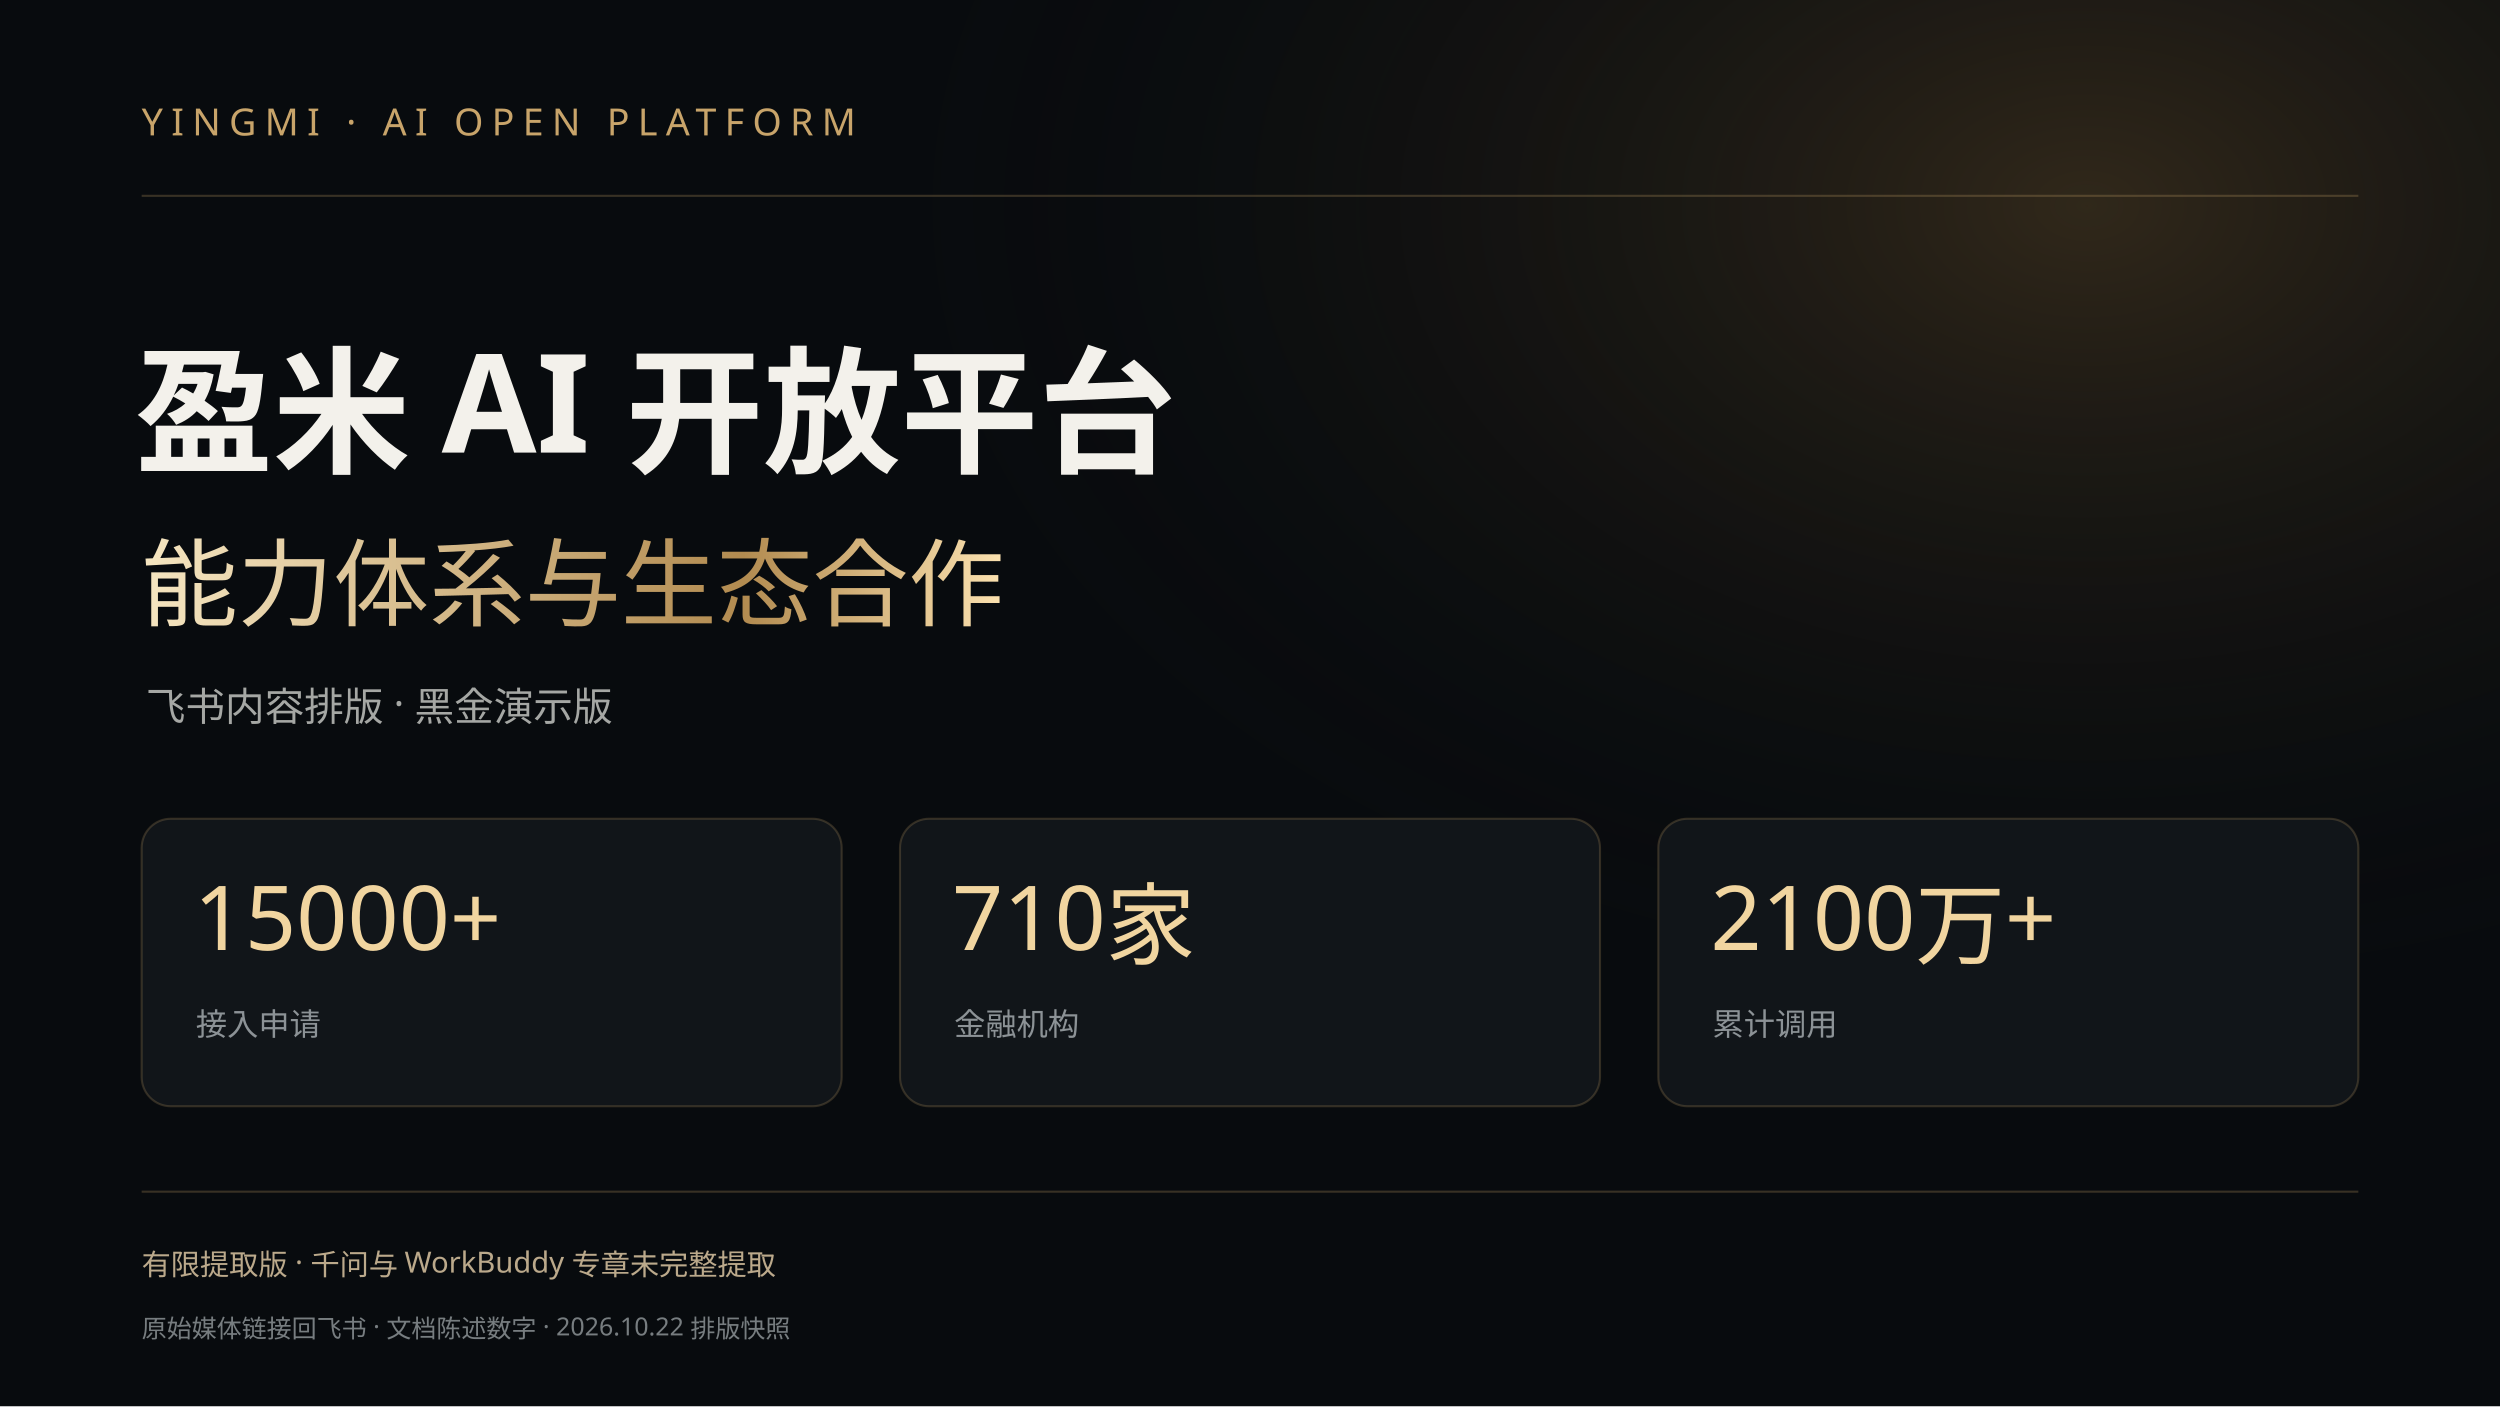
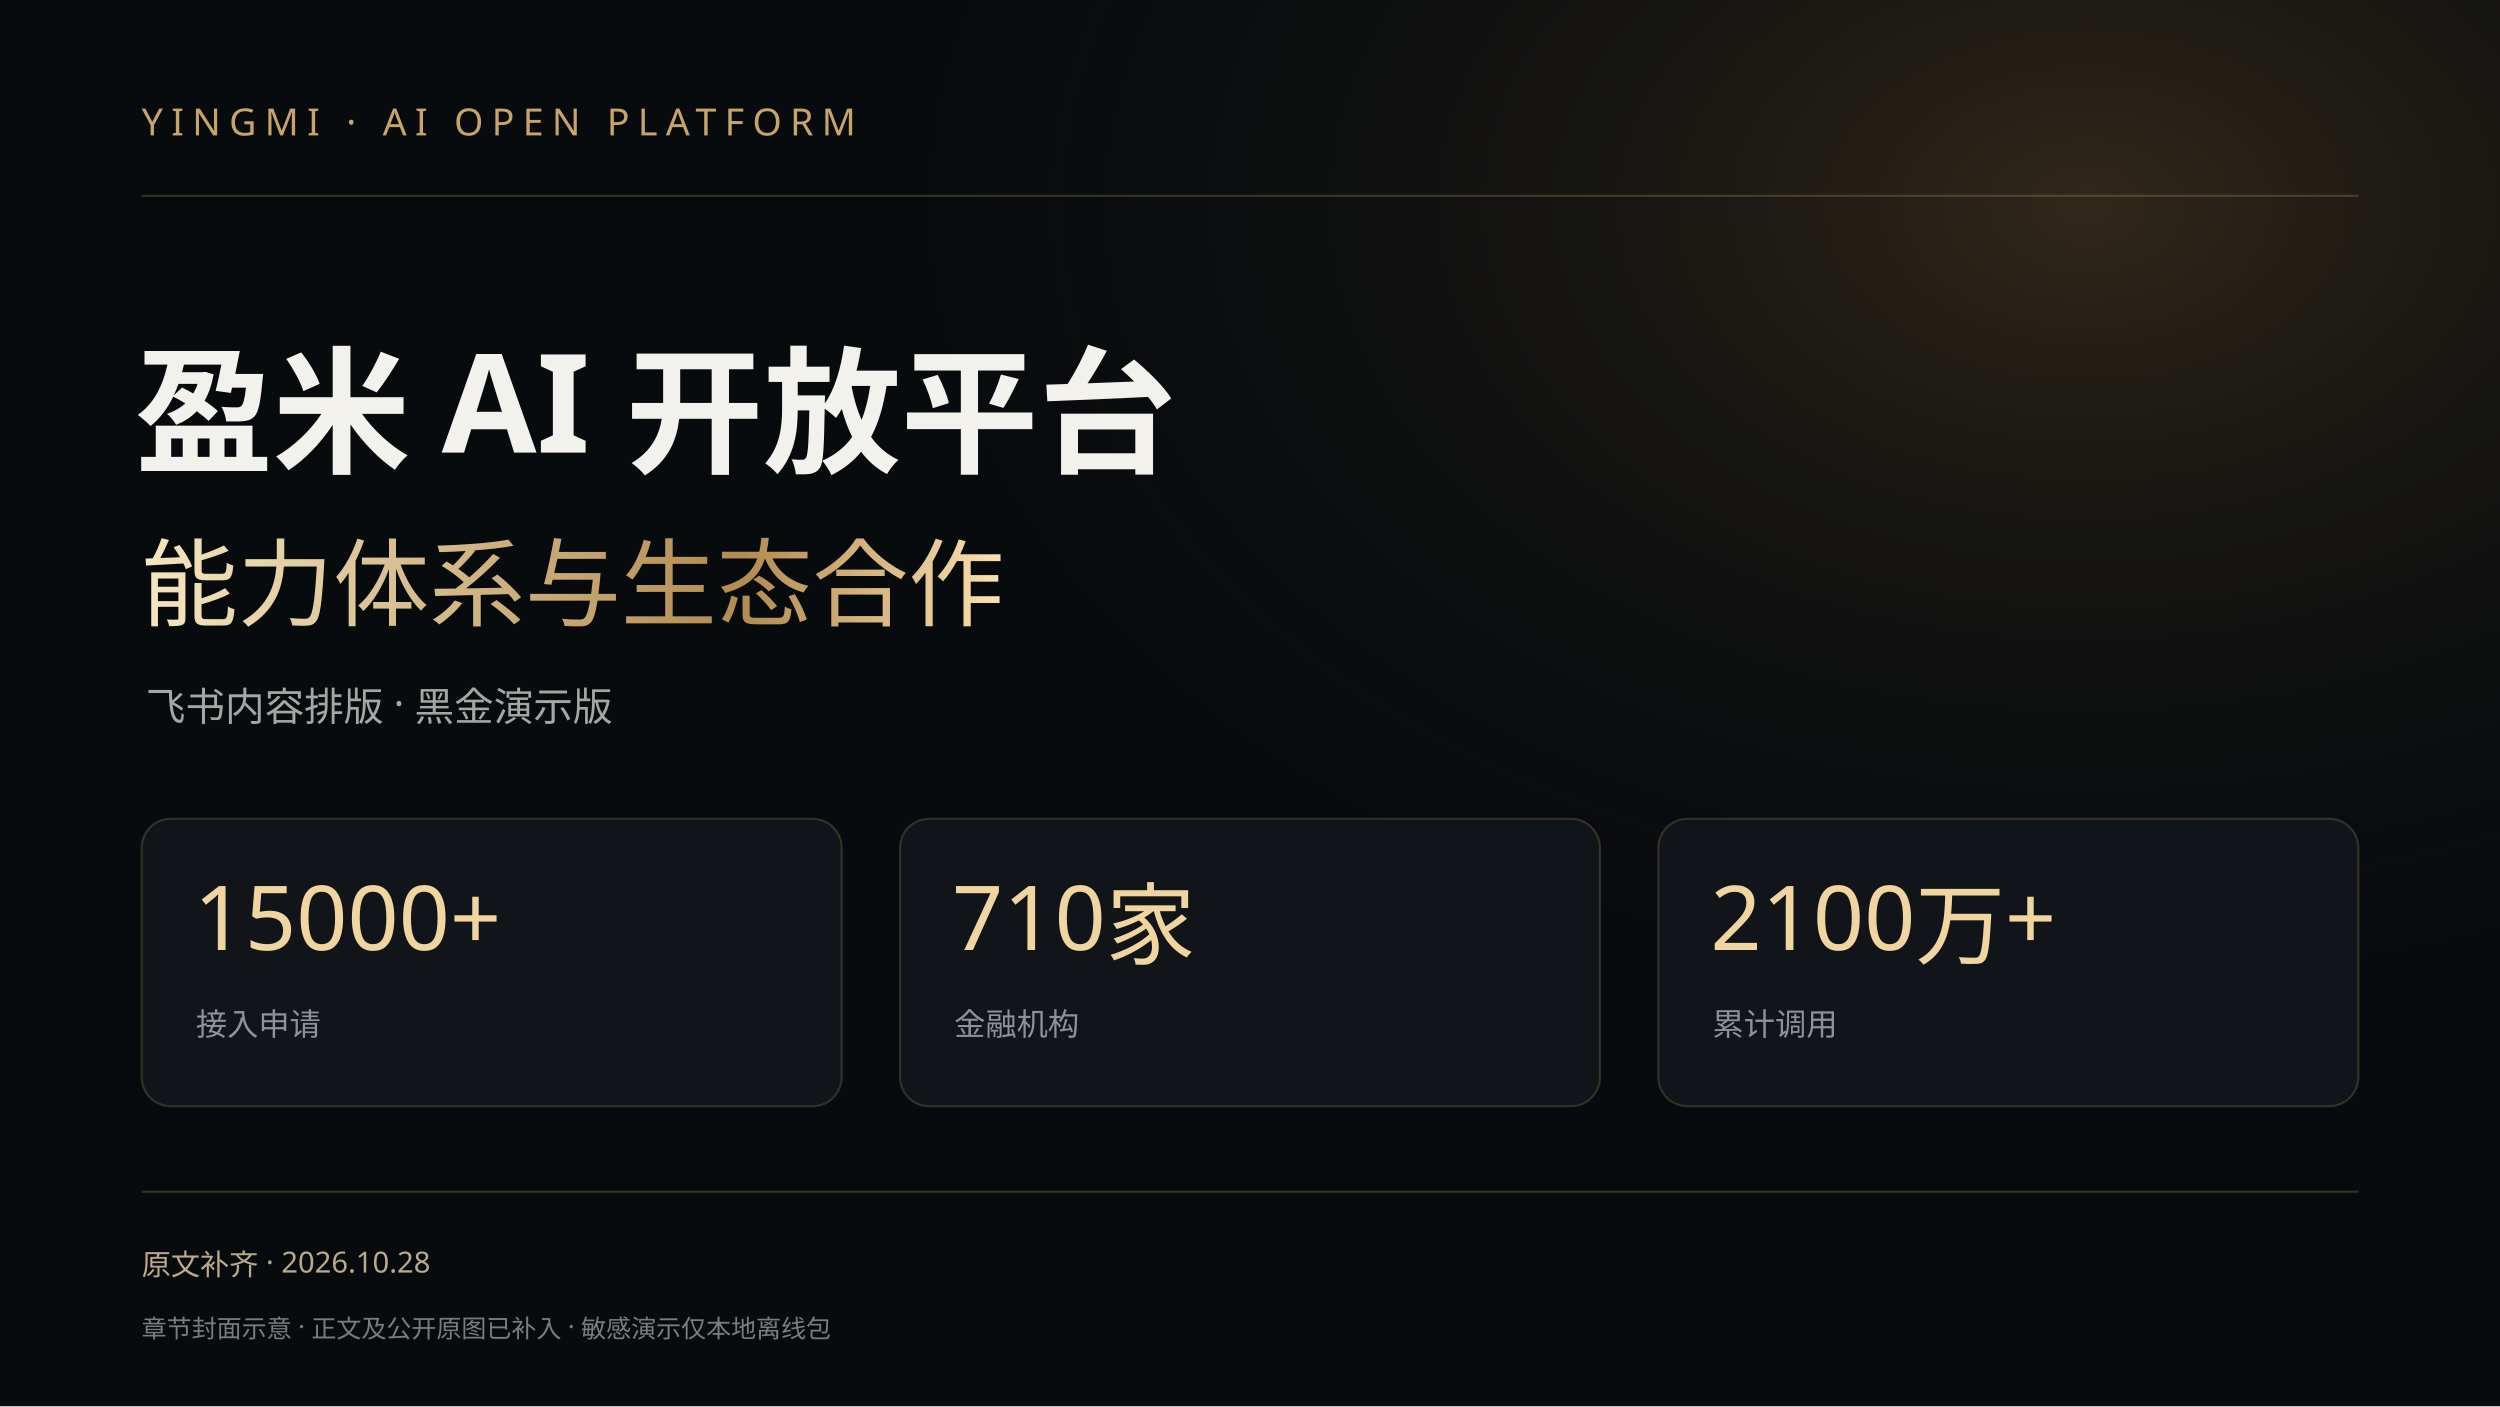
<svg xmlns="http://www.w3.org/2000/svg" width="1200" height="675" viewBox="0 0 1200 675">
  <defs>
    <radialGradient id="glow">
      <stop stop-color="#866433" stop-opacity=".32" />
      <stop offset="1" stop-color="#080b0e" stop-opacity="0" />
    </radialGradient>
    <linearGradient id="gold">
      <stop stop-color="#f5e5c0" />
      <stop offset=".7" stop-color="#b28b50" />
      <stop offset="1" stop-color="#fae0ae" />
    </linearGradient>
  </defs>
  <rect width="1200" height="675" fill="#080b0e" />
  <ellipse cx="1000" cy="100" rx="600" ry="400" fill="url(#glow)" />
  <g font-family="PingFang SC,Microsoft YaHei,sans-serif">
    <text x="68" y="65" font-size="18" fill="#c8a46a" letter-spacing="4">YINGMI · AI OPEN PLATFORM</text>
    <path d="M68 94h1064" stroke="#c8a46a" stroke-opacity=".25" />
    <text x="65" y="222" font-size="66" font-weight="600" fill="#f3f1eb">盈米 AI 开放平台</text>
    <text x="68" y="297" font-size="46" fill="url(#gold)">能力体系与生态合作</text>
    <text x="70" y="346" font-size="19" fill="#a5a7a4">飞书内容排版 · 黑金演示版</text>
    <g stroke="#c8a46a" stroke-opacity=".22" fill="#111519">
      <rect x="68" y="393" width="336" height="138" rx="14" />
      <rect x="432" y="393" width="336" height="138" rx="14" />
      <rect x="796" y="393" width="336" height="138" rx="14" />
    </g>
    <g fill="#f1d5a0" font-size="43">
      <text x="93" y="456">15000+</text>
      <text x="457" y="456">710家</text>
      <text x="821" y="456">2100万+</text>
    </g>
    <g fill="#8c9296" font-size="15">
      <text x="94" y="497">接入申请</text>
      <text x="458" y="497">金融机构</text>
      <text x="822" y="497">累计调用</text>
    </g>
    <path d="M68 572h1064" stroke="#c8a46a" stroke-opacity=".25" />
-     <text x="68" y="612" fill="#bba98b" font-size="14">有限提取版 · 千问与 WorkBuddy 专章未完整提取</text>
-     <text x="68" y="642" fill="#777d80" font-size="12">原始媒体链接回飞书 · 文档陈述数字 · 2026.10.22 排版快照</text>
+     <text x="68" y="612" fill="#bba98b" font-size="14">原文补齐 · 2026.10.28</text>
+     <text x="68" y="642" fill="#777d80" font-size="12">章节封面示意 · 正文及公开原图已补入 · 敏感演示仅本地离线包</text>
  </g>
</svg>
